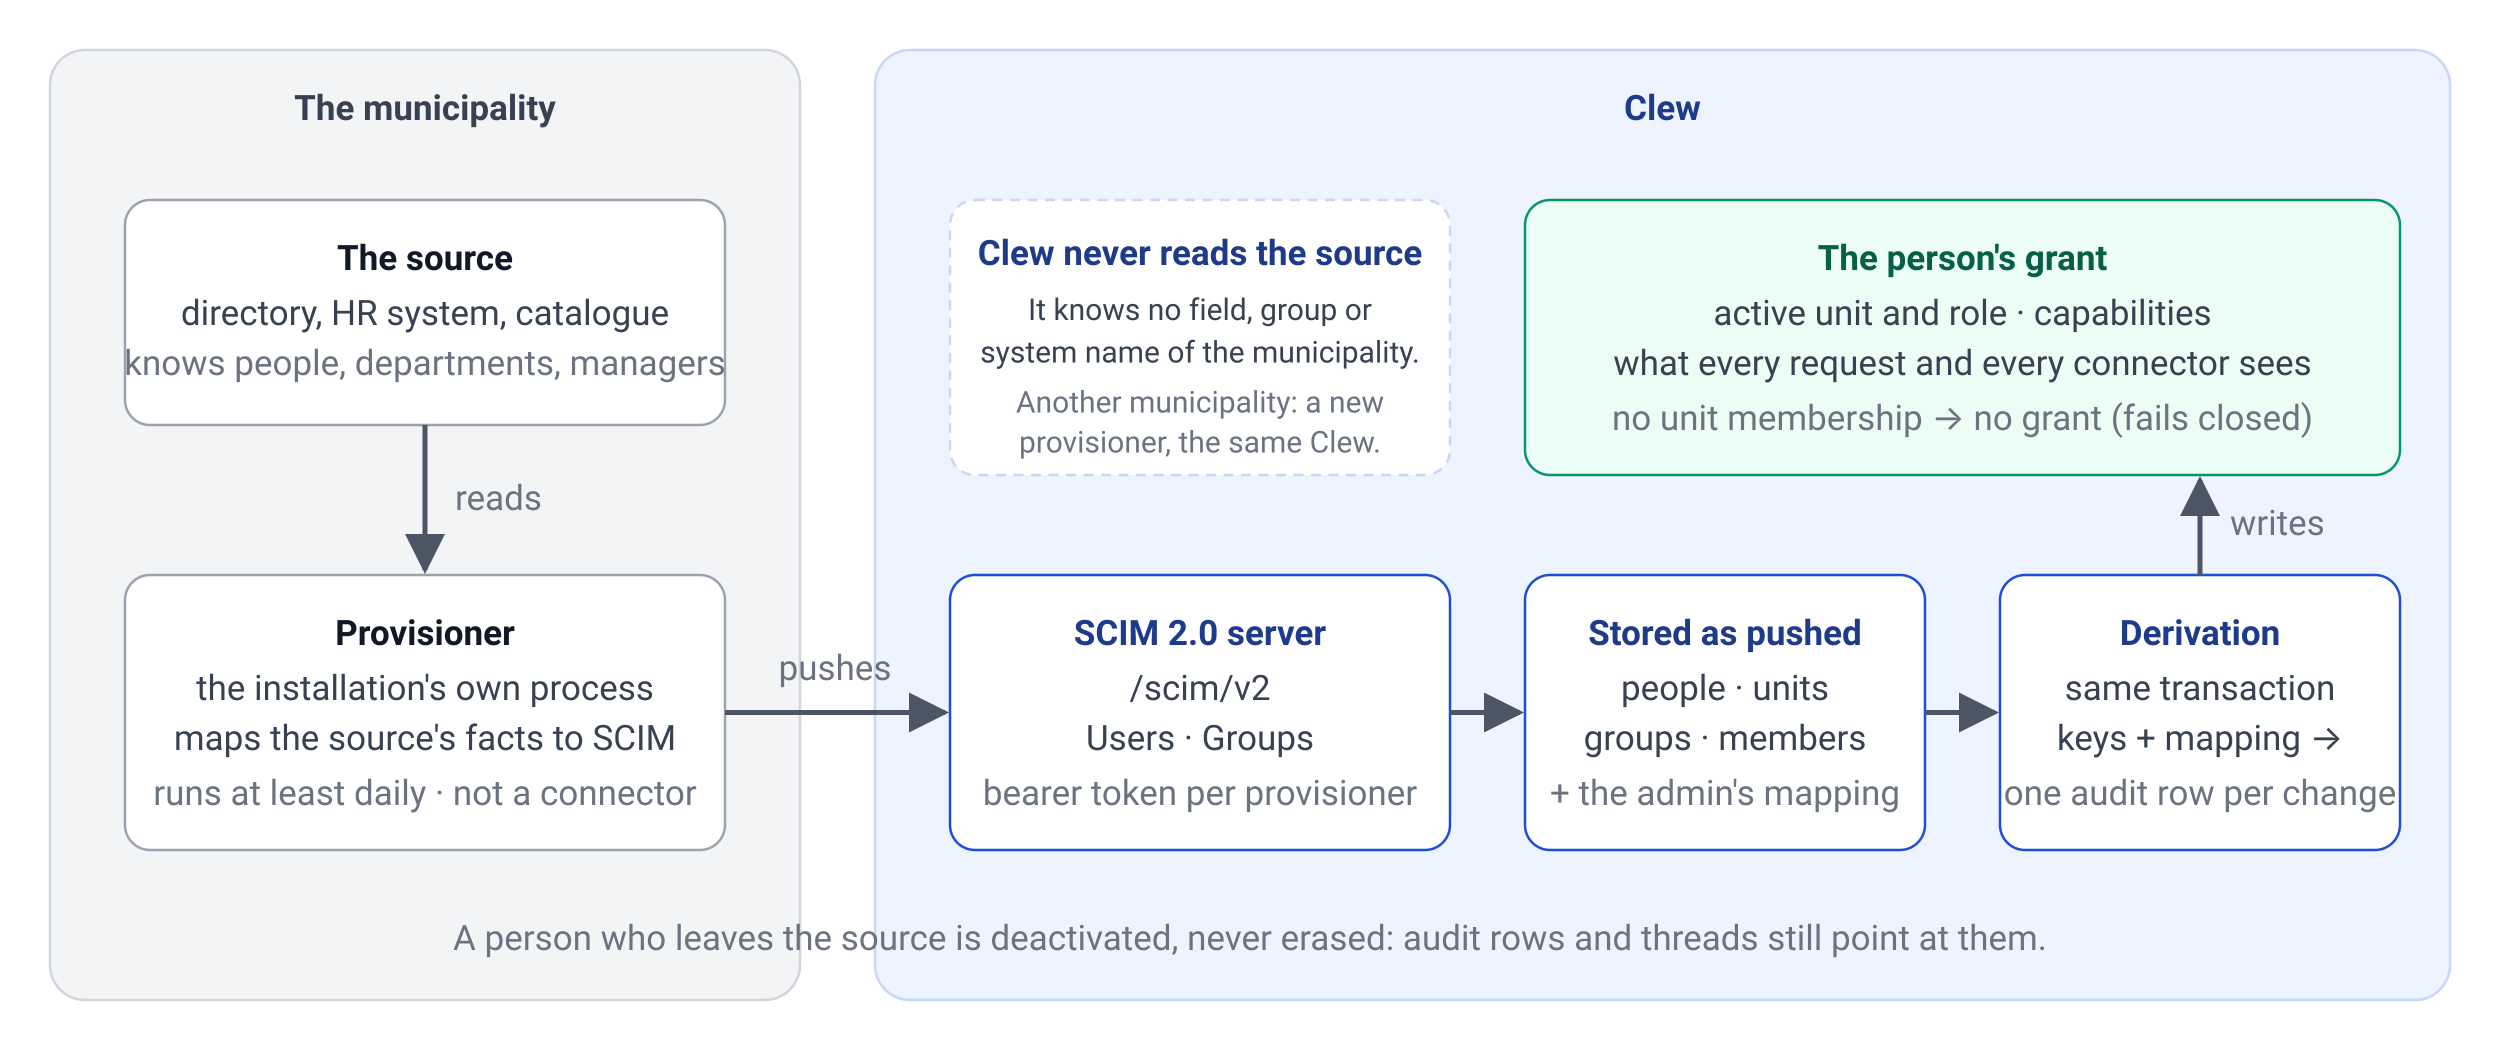
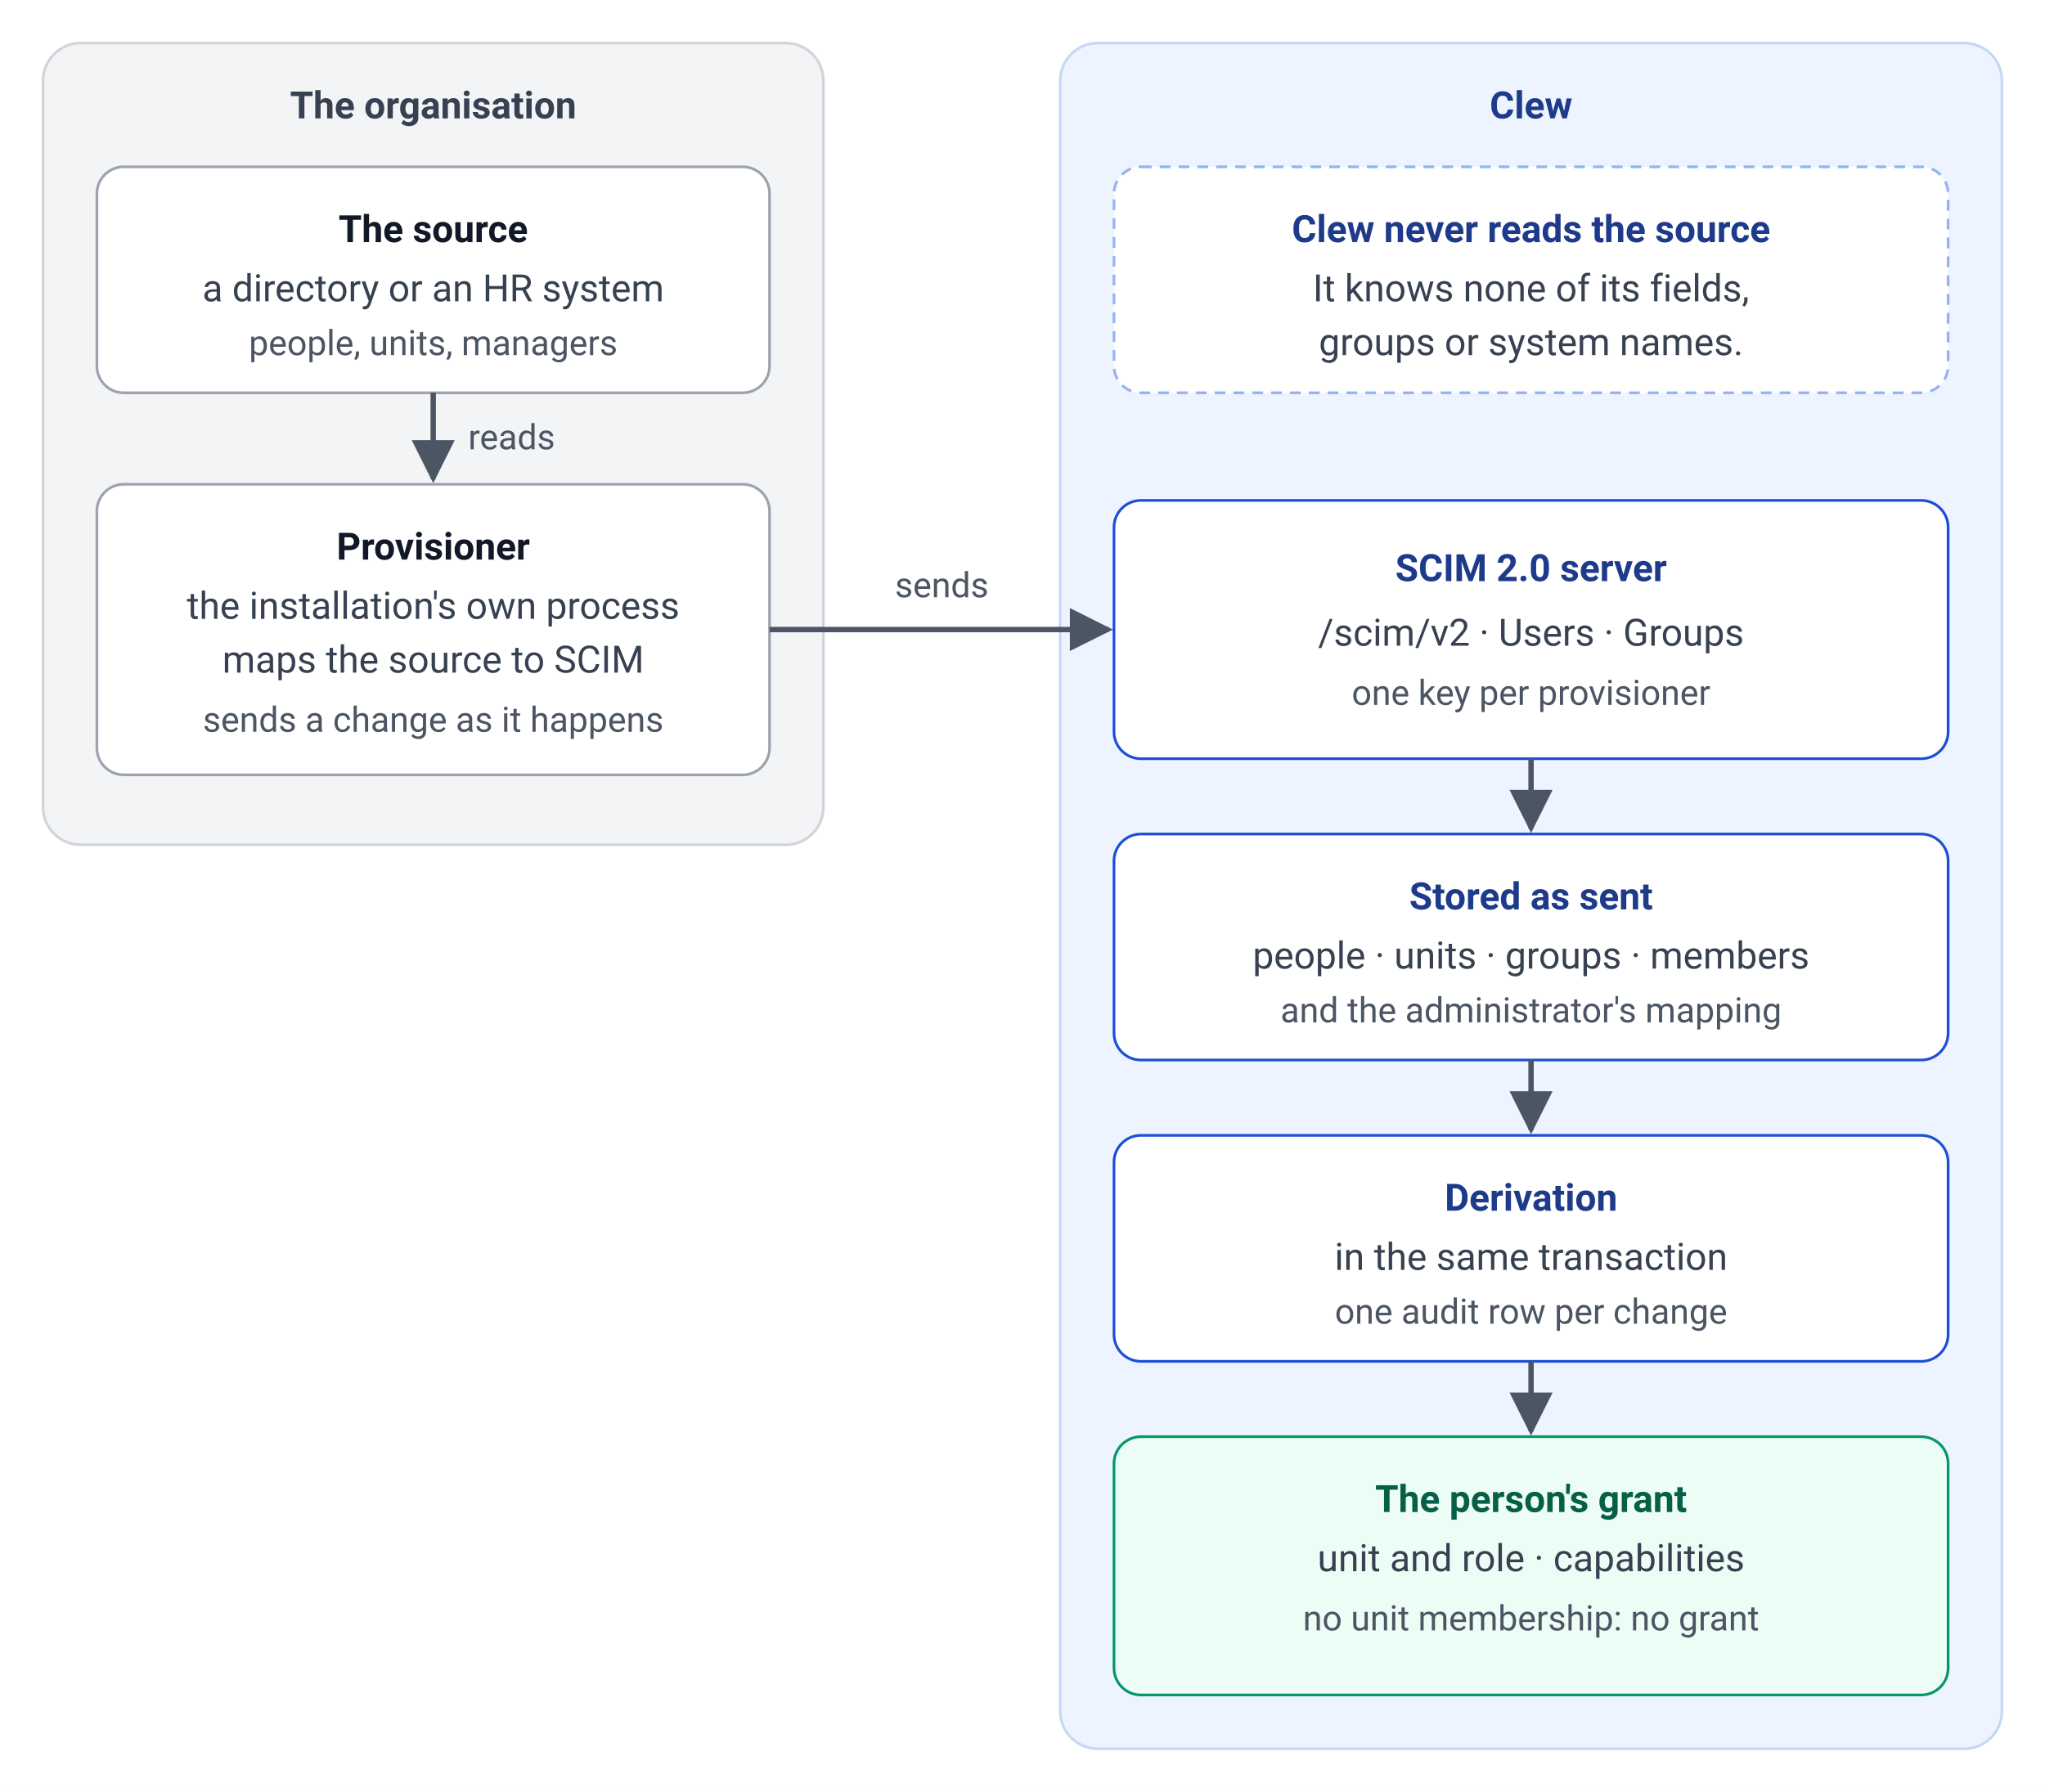
- <svg xmlns="http://www.w3.org/2000/svg" width="1000" height="420" viewBox="0 0 1000 420" font-family="system-ui, -apple-system, Segoe UI, Roboto, sans-serif" font-size="14">
+ <svg xmlns="http://www.w3.org/2000/svg" width="760" height="666" viewBox="0 0 760 666" font-family="system-ui, -apple-system, Segoe UI, Roboto, sans-serif" font-size="14">
  <defs>
    <marker id="arrow" viewBox="0 0 10 10" refX="9" refY="5" markerWidth="8" markerHeight="8" orient="auto-start-reverse">
      <path d="M 0 0 L 10 5 L 0 10 z" fill="#4b5563" />
    </marker>
  </defs>
-   <rect width="1000" height="420" fill="#ffffff" />
-   <rect x="20" y="20" width="300" height="380" rx="14" fill="#f3f4f6" stroke="#d1d5db" />
-   <text x="170" y="48" text-anchor="middle" font-weight="600" fill="#374151">The municipality</text>
-   <rect x="350" y="20" width="630" height="380" rx="14" fill="#eef4ff" stroke="#c7d7f5" />
-   <text x="665" y="48" text-anchor="middle" font-weight="600" fill="#1e3a8a">Clew</text>
-   <rect x="50" y="80" width="240" height="90" rx="10" fill="#ffffff" stroke="#9ca3af" />
-   <text x="170" y="108" text-anchor="middle" font-weight="600" fill="#111827">The source</text>
-   <text x="170" y="130" text-anchor="middle" fill="#374151">directory, HR system, catalogue</text>
-   <text x="170" y="150" text-anchor="middle" fill="#6b7280">knows people, departments, managers</text>
-   <rect x="50" y="230" width="240" height="110" rx="10" fill="#ffffff" stroke="#9ca3af" />
-   <text x="170" y="258" text-anchor="middle" font-weight="600" fill="#111827">Provisioner</text>
-   <text x="170" y="280" text-anchor="middle" fill="#374151">the installation's own process</text>
-   <text x="170" y="300" text-anchor="middle" fill="#374151">maps the source's facts to SCIM</text>
-   <text x="170" y="322" text-anchor="middle" fill="#6b7280">runs at least daily · not a connector</text>
-   <line x1="170" y1="170" x2="170" y2="228" stroke="#4b5563" stroke-width="2" marker-end="url(#arrow)" />
-   <text x="182" y="204" fill="#6b7280">reads</text>
-   <rect x="380" y="230" width="200" height="110" rx="10" fill="#ffffff" stroke="#1d4ed8" />
-   <text x="480" y="258" text-anchor="middle" font-weight="600" fill="#1e3a8a">SCIM 2.0 server</text>
-   <text x="480" y="280" text-anchor="middle" fill="#374151">/scim/v2</text>
-   <text x="480" y="300" text-anchor="middle" fill="#374151">Users · Groups</text>
-   <text x="480" y="322" text-anchor="middle" fill="#6b7280">bearer token per provisioner</text>
-   <line x1="290" y1="285" x2="378" y2="285" stroke="#4b5563" stroke-width="2" marker-end="url(#arrow)" />
-   <text x="334" y="272" text-anchor="middle" fill="#6b7280">pushes</text>
-   <rect x="610" y="230" width="160" height="110" rx="10" fill="#ffffff" stroke="#1d4ed8" />
-   <text x="690" y="258" text-anchor="middle" font-weight="600" fill="#1e3a8a">Stored as pushed</text>
-   <text x="690" y="280" text-anchor="middle" fill="#374151">people · units</text>
-   <text x="690" y="300" text-anchor="middle" fill="#374151">groups · members</text>
-   <text x="690" y="322" text-anchor="middle" fill="#6b7280">+ the admin's mapping</text>
-   <line x1="580" y1="285" x2="608" y2="285" stroke="#4b5563" stroke-width="2" marker-end="url(#arrow)" />
-   <rect x="800" y="230" width="160" height="110" rx="10" fill="#ffffff" stroke="#1d4ed8" />
-   <text x="880" y="258" text-anchor="middle" font-weight="600" fill="#1e3a8a">Derivation</text>
-   <text x="880" y="280" text-anchor="middle" fill="#374151">same transaction</text>
-   <text x="880" y="300" text-anchor="middle" fill="#374151">keys + mapping →</text>
-   <text x="880" y="322" text-anchor="middle" fill="#6b7280">one audit row per change</text>
-   <line x1="770" y1="285" x2="798" y2="285" stroke="#4b5563" stroke-width="2" marker-end="url(#arrow)" />
-   <rect x="610" y="80" width="350" height="110" rx="10" fill="#ecfdf5" stroke="#059669" />
-   <text x="785" y="108" text-anchor="middle" font-weight="600" fill="#065f46">The person's grant</text>
-   <text x="785" y="130" text-anchor="middle" fill="#374151">active unit and role · capabilities</text>
-   <text x="785" y="150" text-anchor="middle" fill="#374151">what every request and every connector sees</text>
-   <text x="785" y="172" text-anchor="middle" fill="#6b7280">no unit membership → no grant (fails closed)</text>
-   <line x1="880" y1="230" x2="880" y2="192" stroke="#4b5563" stroke-width="2" marker-end="url(#arrow)" />
-   <text x="892" y="214" fill="#6b7280">writes</text>
-   <rect x="380" y="80" width="200" height="110" rx="10" fill="#ffffff" stroke="#c7d7f5" stroke-dasharray="4 3" />
-   <text x="480" y="106" text-anchor="middle" font-weight="600" fill="#1e3a8a">Clew never reads the source</text>
-   <text x="480" y="128" text-anchor="middle" font-size="12" fill="#374151">It knows no field, group or</text>
-   <text x="480" y="145" text-anchor="middle" font-size="12" fill="#374151">system name of the municipality.</text>
-   <text x="480" y="165" text-anchor="middle" font-size="12" fill="#6b7280">Another municipality: a new</text>
-   <text x="480" y="181" text-anchor="middle" font-size="12" fill="#6b7280">provisioner, the same Clew.</text>
-   <text x="500" y="380" text-anchor="middle" fill="#6b7280">A person who leaves the source is deactivated, never erased: audit rows and threads still point at them.</text>
+   <rect width="760" height="666" fill="#ffffff" />
+   <rect x="16" y="16" width="290" height="298" rx="14" fill="#f3f4f6" stroke="#d1d5db" />
+   <text x="161" y="44" text-anchor="middle" font-weight="600" fill="#374151">The organisation</text>
+   <rect x="394" y="16" width="350" height="634" rx="14" fill="#eef4ff" stroke="#c7d7f5" />
+   <text x="569" y="44" text-anchor="middle" font-weight="600" fill="#1e3a8a">Clew</text>
+   <rect x="36" y="62" width="250" height="84" rx="10" fill="#ffffff" stroke="#9ca3af" />
+   <text x="161" y="90" text-anchor="middle" font-weight="600" fill="#111827">The source</text>
+   <text x="161" y="112" text-anchor="middle" fill="#374151">a directory or an HR system</text>
+   <text x="161" y="132" text-anchor="middle" font-size="13" fill="#4b5563">people, units, managers</text>
+   <line x1="161" y1="146" x2="161" y2="178" stroke="#4b5563" stroke-width="2" marker-end="url(#arrow)" />
+   <text x="174" y="167" font-size="13" fill="#4b5563">reads</text>
+   <rect x="36" y="180" width="250" height="108" rx="10" fill="#ffffff" stroke="#9ca3af" />
+   <text x="161" y="208" text-anchor="middle" font-weight="600" fill="#111827">Provisioner</text>
+   <text x="161" y="230" text-anchor="middle" fill="#374151">the installation's own process</text>
+   <text x="161" y="250" text-anchor="middle" fill="#374151">maps the source to SCIM</text>
+   <text x="161" y="272" text-anchor="middle" font-size="13" fill="#4b5563">sends a change as it happens</text>
+   <rect x="414" y="62" width="310" height="84" rx="10" fill="#ffffff" stroke="#93b4ee" stroke-dasharray="4 3" />
+   <text x="569" y="90" text-anchor="middle" font-weight="600" fill="#1e3a8a">Clew never reads the source</text>
+   <text x="569" y="112" text-anchor="middle" fill="#374151">It knows none of its fields,</text>
+   <text x="569" y="132" text-anchor="middle" fill="#374151">groups or system names.</text>
+   <rect x="414" y="186" width="310" height="96" rx="10" fill="#ffffff" stroke="#1d4ed8" />
+   <text x="569" y="216" text-anchor="middle" font-weight="600" fill="#1e3a8a">SCIM 2.0 server</text>
+   <text x="569" y="240" text-anchor="middle" fill="#374151">/scim/v2 · Users · Groups</text>
+   <text x="569" y="262" text-anchor="middle" font-size="13" fill="#4b5563">one key per provisioner</text>
+   <line x1="286" y1="234" x2="412" y2="234" stroke="#4b5563" stroke-width="2" marker-end="url(#arrow)" />
+   <text x="350" y="222" text-anchor="middle" font-size="13" fill="#4b5563">sends</text>
+   <line x1="569" y1="282" x2="569" y2="308" stroke="#4b5563" stroke-width="2" marker-end="url(#arrow)" />
+   <rect x="414" y="310" width="310" height="84" rx="10" fill="#ffffff" stroke="#1d4ed8" />
+   <text x="569" y="338" text-anchor="middle" font-weight="600" fill="#1e3a8a">Stored as sent</text>
+   <text x="569" y="360" text-anchor="middle" fill="#374151">people · units · groups · members</text>
+   <text x="569" y="380" text-anchor="middle" font-size="13" fill="#4b5563">and the administrator's mapping</text>
+   <line x1="569" y1="394" x2="569" y2="420" stroke="#4b5563" stroke-width="2" marker-end="url(#arrow)" />
+   <rect x="414" y="422" width="310" height="84" rx="10" fill="#ffffff" stroke="#1d4ed8" />
+   <text x="569" y="450" text-anchor="middle" font-weight="600" fill="#1e3a8a">Derivation</text>
+   <text x="569" y="472" text-anchor="middle" fill="#374151">in the same transaction</text>
+   <text x="569" y="492" text-anchor="middle" font-size="13" fill="#4b5563">one audit row per change</text>
+   <line x1="569" y1="506" x2="569" y2="532" stroke="#4b5563" stroke-width="2" marker-end="url(#arrow)" />
+   <rect x="414" y="534" width="310" height="96" rx="10" fill="#ecfdf5" stroke="#059669" />
+   <text x="569" y="562" text-anchor="middle" font-weight="600" fill="#065f46">The person's grant</text>
+   <text x="569" y="584" text-anchor="middle" fill="#374151">unit and role · capabilities</text>
+   <text x="569" y="606" text-anchor="middle" font-size="13" fill="#4b5563">no unit membership: no grant</text>
</svg>
